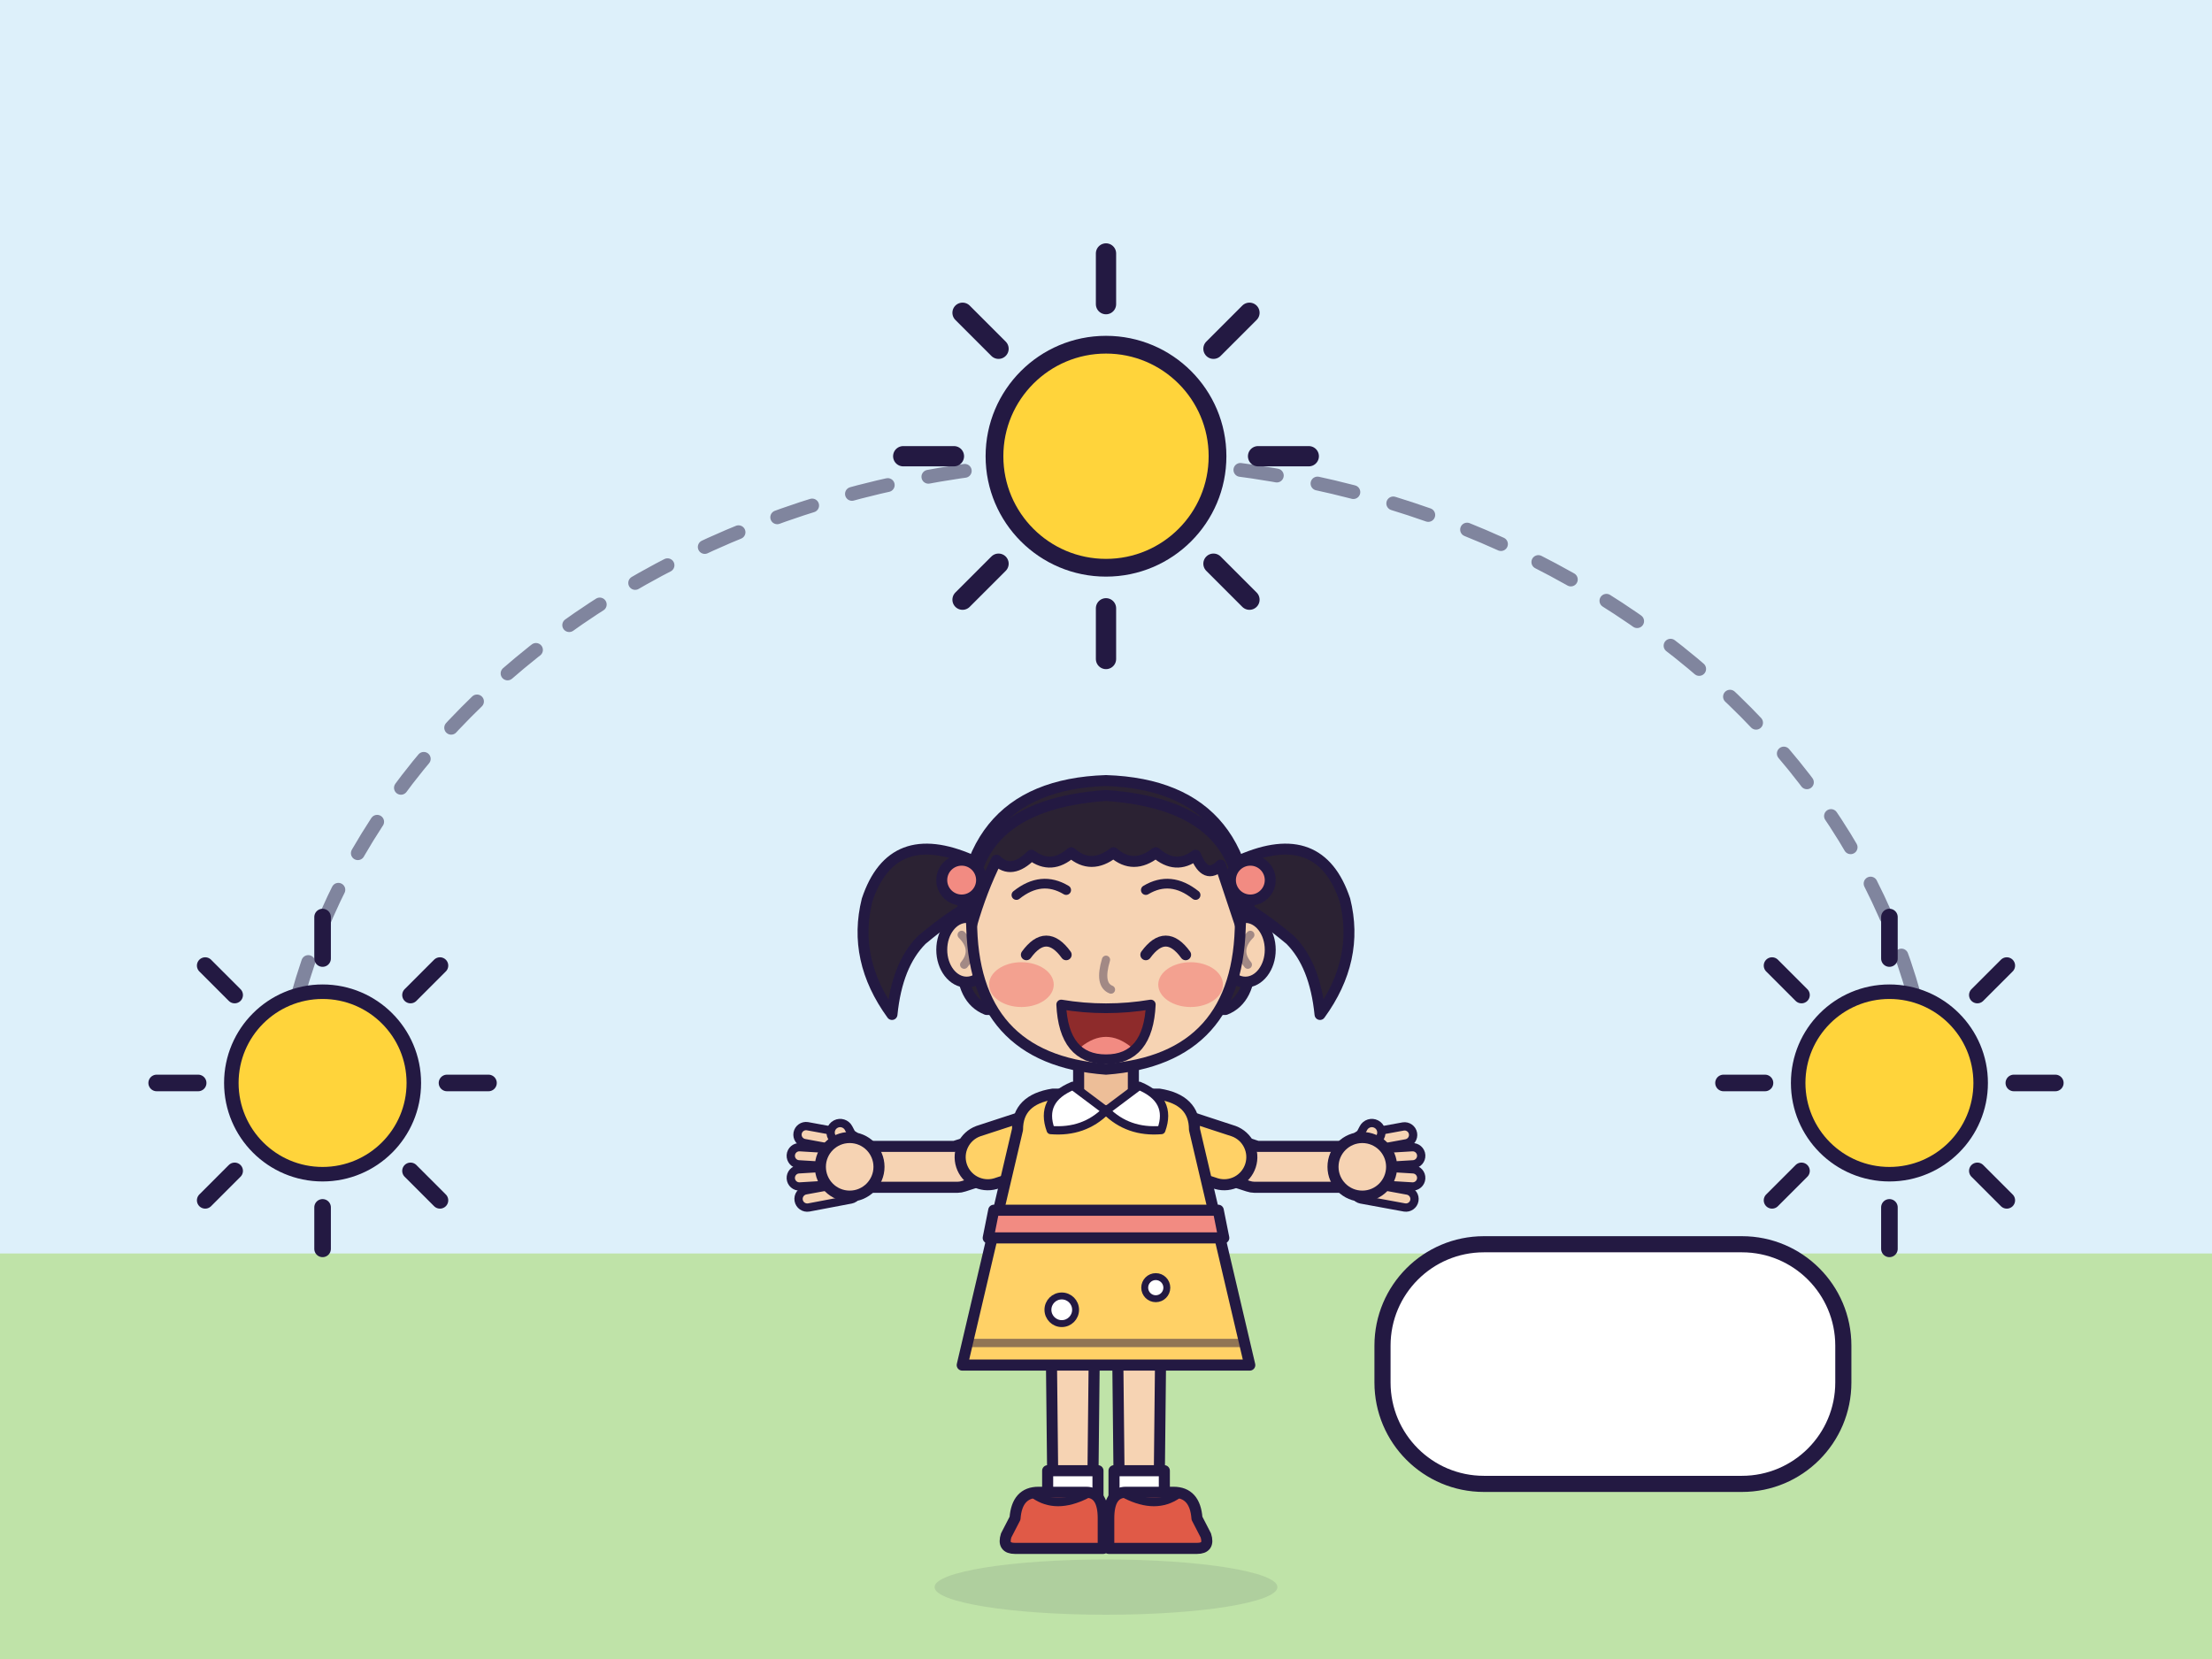
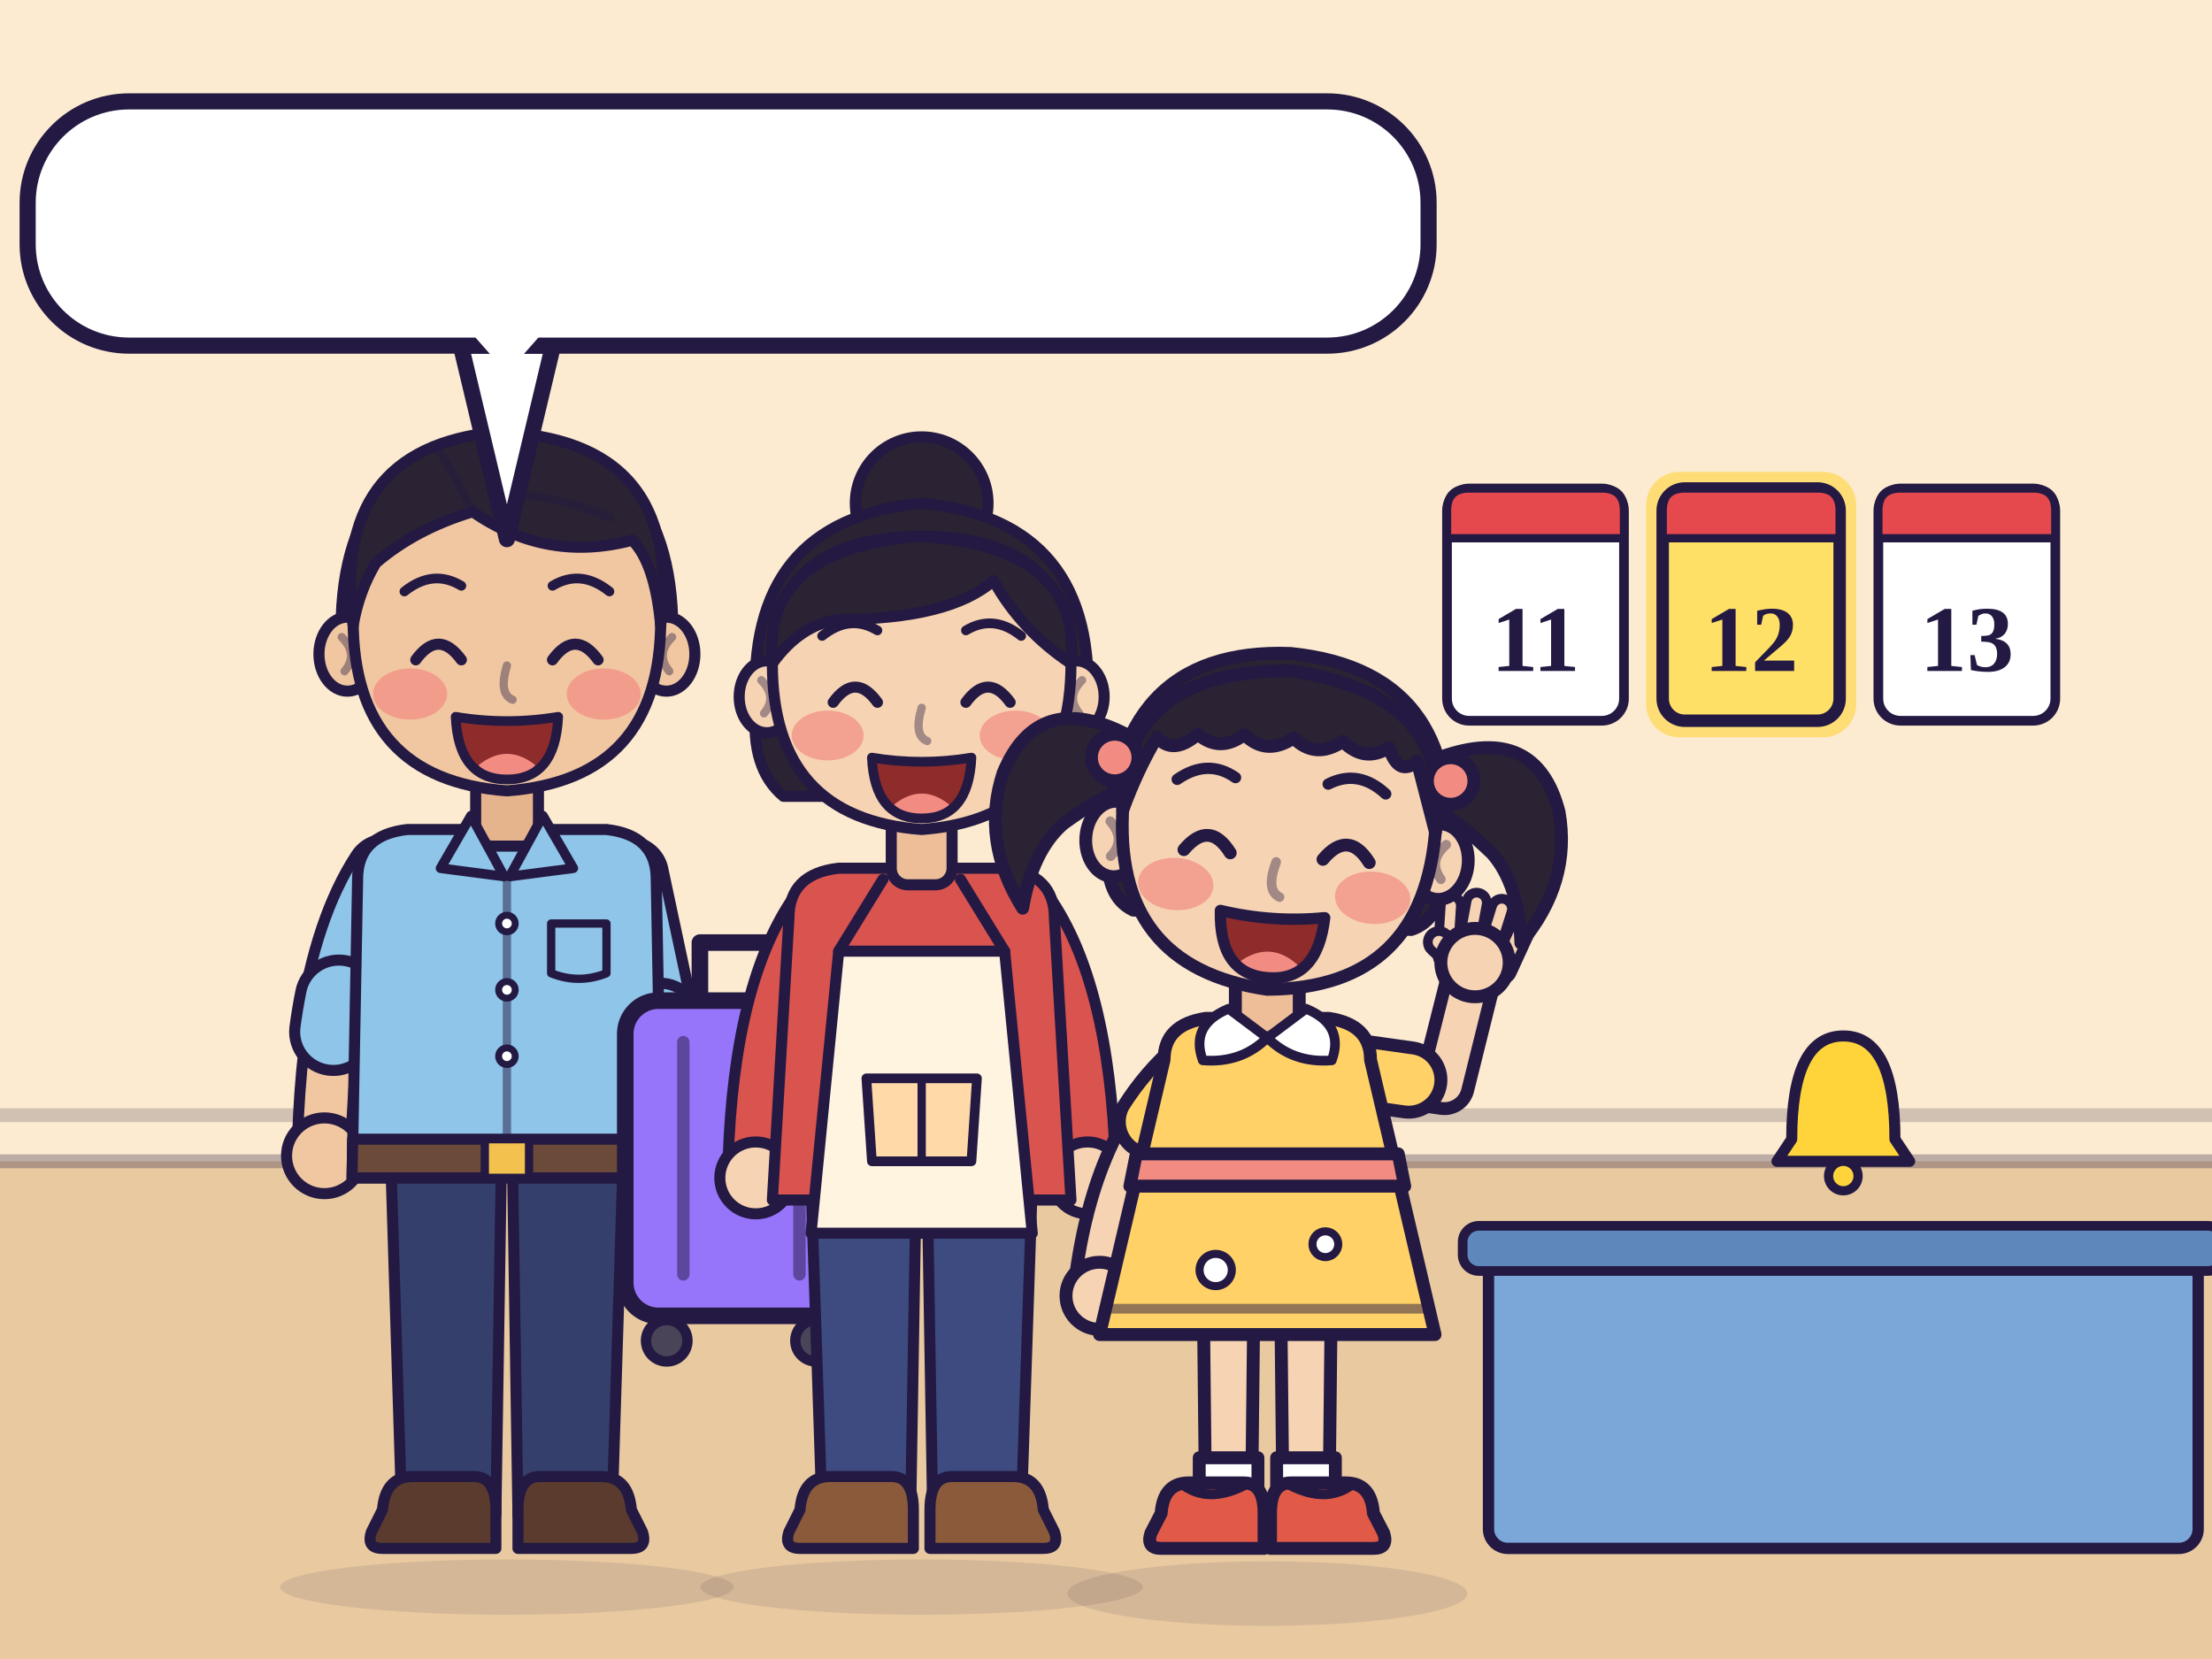
- <svg xmlns="http://www.w3.org/2000/svg" viewBox="0 0 480 360" role="img" aria-label="The sun rises, stands high at noon, then sets: one day (&quot;一天&quot;). Little Sister stands below.">
+ <svg xmlns="http://www.w3.org/2000/svg" viewBox="0 0 480 360" role="img" aria-label="The family arrives at a guesthouse with a suitcase; a three-day calendar hangs on the wall: &quot;我们在这儿住三天。&quot;">
  <g stroke="#231942" stroke-width="3.5" stroke-linejoin="round" stroke-linecap="round">
-     <rect x="0" y="0" width="480" height="360" fill="#DDF0FA" stroke="none" />
-     <rect x="0" y="272" width="480" height="88" fill="#BFE3A8" stroke="none" />
-     <g transform="translate(240 250)">
-       <g class="prop p-sky-arc">
-         <path d="M-180 0A180 150 0 0 1 180 0" fill="none" stroke-width="3" stroke-dasharray="8 9" opacity="0.5" />
-       </g>
-     </g>
-     <g transform="translate(70 262) scale(0.9 0.9)">
-       <g class="prop p-sun count-item ci-1">
-         <path d="M30 -30L40 -30M21.2 -8.8L28.3 -1.7M0 0L0 10M-21.2 -8.8L-28.3 -1.7M-30 -30L-40 -30M-21.2 -51.2L-28.3 -58.3M0 -60L0 -70M21.2 -51.2L28.3 -58.3" fill="none" stroke-width="4" />
-         <circle cx="0" cy="-30" r="22" fill="#FFD43B" />
-       </g>
-     </g>
-     <g transform="translate(240 132) scale(1.1 1.1)">
-       <g class="prop p-sun count-item ci-2">
-         <path d="M30 -30L40 -30M21.2 -8.8L28.3 -1.7M0 0L0 10M-21.2 -8.8L-28.3 -1.7M-30 -30L-40 -30M-21.2 -51.2L-28.3 -58.3M0 -60L0 -70M21.2 -51.2L28.3 -58.3" fill="none" stroke-width="4" />
-         <circle cx="0" cy="-30" r="22" fill="#FFD43B" />
-       </g>
-     </g>
-     <g transform="translate(410 262) scale(0.9 0.9)">
-       <g class="prop p-sun count-item ci-3">
-         <path d="M30 -30L40 -30M21.2 -8.8L28.3 -1.7M0 0L0 10M-21.2 -8.8L-28.3 -1.7M-30 -30L-40 -30M-21.2 -51.2L-28.3 -58.3M0 -60L0 -70M21.2 -51.2L28.3 -58.3" fill="none" stroke-width="4" />
-         <circle cx="0" cy="-30" r="22" fill="#FFD43B" />
-       </g>
-     </g>
-     <g transform="translate(240 336) scale(0.6 0.6)">
-       <g class="char c-1 ch-meimei">
+     <rect x="0" y="0" width="480" height="360" fill="#FCEBD0" stroke="none" />
+     <rect x="0" y="252" width="480" height="108" fill="#E8C9A0" stroke="none" />
+     <path d="M0 252L480 252" fill="none" stroke-width="3" opacity="0.3" />
+     <path d="M0 242L480 242" fill="none" stroke-width="3" opacity="0.2" />
+     <g transform="translate(380 160) scale(0.6 0.6)">
+       <g class="prop p-days3">
+         <rect x="-110" y="-90" width="64" height="84" rx="8" fill="#FFFFFF" stroke-width="3.5" />
+         <path d="M-110-72L-110-82Q-110-90-102-90L-54-90Q-46-90-46-82L-46-72Z" fill="#E5484D" stroke-width="3" />
+         <text x="-78" y="-24" font-family="Baloo 2, Nunito, sans-serif" font-weight="800" font-size="34" text-anchor="middle" fill="#231942" stroke="none">11</text>
+         <rect x="-38" y="-96" width="76" height="96" rx="12" fill="#FFD43B" stroke="none" opacity="0.6" />
+         <rect x="-32" y="-90" width="64" height="84" rx="8" fill="#FFE066" stroke-width="4.5" />
+         <path d="M-32-72L-32-82Q-32-90-24-90L24-90Q32-90 32-82L32-72Z" fill="#E5484D" stroke-width="3" />
+         <text x="0" y="-24" font-family="Baloo 2, Nunito, sans-serif" font-weight="800" font-size="34" text-anchor="middle" fill="#231942" stroke="none">12</text>
+         <rect x="46" y="-90" width="64" height="84" rx="8" fill="#FFFFFF" stroke-width="3.5" />
+         <path d="M46-72L46-82Q46-90 54-90L102-90Q110-90 110-82L110-72Z" fill="#E5484D" stroke-width="3" />
+         <text x="78" y="-24" font-family="Baloo 2, Nunito, sans-serif" font-weight="800" font-size="34" text-anchor="middle" fill="#231942" stroke="none">13</text>
+       </g>
+     </g>
+     <g transform="translate(400 336) scale(0.7 0.7)">
+       <g class="prop p-counter">
+         <rect x="-110" y="-92" width="220" height="92" rx="6" fill="#7AA6D8" />
+         <rect x="-118" y="-100" width="236" height="14" rx="5" fill="#5E88BB" stroke-width="3" />
+       </g>
+     </g>
+     <g transform="translate(400 252) scale(0.8 0.8)">
+       <g class="prop p-bell">
+         <path d="M-14-6Q-14-34 0-34Q14-34 14-6L18 0L-18 0Z" fill="#FFD43B" stroke-width="3" />
+         <circle cx="0" cy="4" r="4" fill="#FFD43B" stroke-width="2.5" />
+       </g>
+     </g>
+     <g transform="translate(110 336) scale(0.6 0.6)">
+       <g class="char c-1 ch-baba">
+         <g transform="translate(-150 -432)">
+           <ellipse class="shadow" cx="150" cy="446" rx="82" ry="10" fill="#231942" stroke="none" opacity="0.1" />
+           <g class="figure" stroke="#231942" stroke-width="4" stroke-linejoin="round" stroke-linecap="round">
+             <g class="legs">
+               <path d="M108 292L148 292L146 420L112 420Z" fill="#34406B" />
+               <path d="M192 292L152 292L154 420L188 420Z" fill="#34406B" />
+               <path d="M146 418Q146 406 138 406L116 406Q106 406 105 418L101 426Q99 432 105 432L146 432Z" fill="#5A3B2E" />
+               <path d="M154 418Q154 406 162 406L184 406Q194 406 195 418L199 426Q201 432 195 432L154 432Z" fill="#5A3B2E" />
+             </g>
+             <g transform="translate(150 292)">
+               <g class="upper">
+                 <g transform="translate(-150 -292)">
+                   <g transform="translate(194 188)">
+                     <g class="arm-left">
+                       <g transform="translate(-194 -188)">
+                         <path d="M184.6 190L204.9 285.8A9.7 9.7 0 0 0 223.8 281.8L203.4 186A9.7 9.7 0 0 0 184.6 190Z" fill="#F1C7A2" />
+                         <path d="M181.8 190.6L195.2 253.8A12.5 12.5 0 0 0 219.7 248.6L206.2 185.4A12.5 12.5 0 0 0 181.8 190.6Z" fill="#8EC5E8" />
+                         <path d="M191.7 244.5L194.1 256A14 14 0 0 0 221.5 250.2L219.1 238.7A14 14 0 0 0 191.7 244.5Z" fill="#8EC5E8" />
+                         <circle class="hand" cx="215.4" cy="288.7" r="13.7" fill="#F1C7A2" />
+                       </g>
+                     </g>
+                   </g>
+                   <g transform="translate(106 188)">
+                     <g class="arm-right">
+                       <g transform="translate(-106 -188)">
+                         <path d="M97.9 182.7Q76.4 215.7 74.3 283.7A9.7 9.7 0 0 0 93.7 284.3Q95.6 221.7 114.1 193.3A9.7 9.7 0 0 0 97.9 182.7Z" fill="#F1C7A2" />
+                         <path d="M95.5 181.2Q80.8 203.7 75.1 241.7A12.5 12.5 0 0 0 99.8 245.5Q104.8 212.8 116.5 194.8A12.5 12.5 0 0 0 95.5 181.2Z" fill="#8EC5E8" />
+                         <path d="M75.5 230.5Q74.2 236.9 73.3 243.8A14 14 0 0 0 101 247.7Q101.9 241.6 103 236A14 14 0 0 0 75.5 230.5Z" fill="#8EC5E8" />
+                         <circle class="hand" cx="84" cy="290" r="13.7" fill="#F1C7A2" />
+                       </g>
+                     </g>
+                   </g>
+                   <g class="body">
+                     <path d="M96 190Q96 174 114 172L186 172Q204 174 204 190L206 298L94 298Z" fill="#8EC5E8" />
+                     <path d="M94.2 284L205.8 284L206 298L94 298Z" fill="#6B4A3A" />
+                     <path d="M142 284L158 284L158 298L142 298Z" fill="#F2C14E" stroke-width="3" />
+                     <g class="neck">
+                       <rect x="138.7" y="150" width="22.7" height="28" rx="6" fill="#E6B48C" />
+                     </g>
+                     <g class="collar">
+                       <path d="M137 167L126 186L149 189Z" fill="#8EC5E8" stroke-width="3.5" />
+                       <path d="M163 167L174 186L151 189Z" fill="#8EC5E8" stroke-width="3.5" />
+                     </g>
+                     <path d="M150 189L150 284" fill="none" stroke-width="3" opacity="0.5" />
+                     <g class="buttons">
+                       <circle cx="150" cy="206" r="3" fill="#FFFFFF" stroke-width="2.5" />
+                       <circle cx="150" cy="230" r="3" fill="#FFFFFF" stroke-width="2.5" />
+                       <circle cx="150" cy="254" r="3" fill="#FFFFFF" stroke-width="2.5" />
+                     </g>
+                     <path d="M166 206L186 206L186 224Q176 228 166 224Z" fill="#8EC5E8" stroke-width="3" />
+                   </g>
+                   <g transform="translate(150 158)">
+                     <g class="head act">
+                       <g transform="translate(-150 -158)">
+                         <g transform="translate(150 102.4) scale(1.03)" stroke-width="3.9">
+                           <g class="hair-back">
+                             <path d="M-58 6Q-62-66 0-72Q62-66 58 6Z" fill="#2B2233" />
+                           </g>
+                           <g class="ears">
+                             <ellipse cx="-56" cy="6" rx="10" ry="13" fill="#F1C7A2" />
+                             <ellipse cx="56" cy="6" rx="10" ry="13" fill="#F1C7A2" />
+                             <path d="M-58 0Q-52 6-57 12" fill="none" stroke-width="2.9" opacity="0.4" />
+                             <path d="M58 0Q52 6 57 12" fill="none" stroke-width="2.9" opacity="0.4" />
+                           </g>
+                           <path class="face" d="M-54-6Q-54-52 0-52Q54-52 54-6Q54 50 0 54Q-54 50-54-6Z" fill="#F1C7A2" />
+                           <g class="hair">
+                             <path d="M-54-4Q-62-66-4-72Q62-70 54-4Q52-26 44-34Q14-26-12-44Q-32-38-46-26Q-52-16-54-4Z" fill="#2B2233" />
+                             <path d="M-12-44Q-18-56-24-66M6-50Q22-48 36-42" fill="none" stroke-width="2.9" opacity="0.5" />
+                           </g>
+                           <g class="cheeks">
+                             <ellipse cx="-34" cy="20" rx="13" ry="9" fill="#F28B82" stroke="none" opacity="0.7" />
+                             <ellipse cx="34" cy="20" rx="13" ry="9" fill="#F28B82" stroke="none" opacity="0.7" />
+                           </g>
+                           <g class="brows">
+                             <path d="M-36-16Q-26-24-16-18M16-18Q26-24 36-16" fill="none" stroke-width="3.4" />
+                           </g>
+                           <g transform="translate(0 4)">
+                             <g class="eyes">
+                               <g transform="translate(0 -4)">
+                                 <path d="M-32 8Q-24-3-16 8M16 8Q24-3 32 8" fill="none" stroke-width="3.9" />
+                               </g>
+                             </g>
+                           </g>
+                           <g class="nose">
+                             <path d="M0 10Q-3 20 2 22" fill="none" stroke-width="2.9" opacity="0.4" />
+                           </g>
+                           <g class="mouth">
+                             <path d="M-18 28Q0 31 18 28Q17 50 0 50Q-17 50-18 28Z" fill="#8E2B2B" stroke="none" />
+                             <path d="M-10 45Q0 37 10 45Q6 50 0 50Q-6 50-10 45Z" fill="#F28B82" stroke="none" />
+                             <path d="M-18 28Q0 31 18 28Q17 50 0 50Q-17 50-18 28Z" fill="none" stroke-width="3.4" />
+                           </g>
+                         </g>
+                       </g>
+                     </g>
+                   </g>
+                   <g transform="translate(234.8 362.9) scale(1.5 1.5)">
+                     <g class="prop p-suitcase">
+                       <path d="M-10-84L-10-100L10-100L10-84" fill="none" stroke-width="4" />
+                       <rect x="-28" y="-86" width="56" height="76" rx="8" fill="#9775FA" />
+                       <path d="M-14-76L-14-20M14-76L14-20" fill="none" stroke-width="3" opacity="0.5" />
+                       <circle cx="-18" cy="-4" r="5" fill="#4A4458" stroke-width="2.5" />
+                       <circle cx="18" cy="-4" r="5" fill="#4A4458" stroke-width="2.5" />
+                     </g>
+                   </g>
+                 </g>
+               </g>
+             </g>
+           </g>
+         </g>
+       </g>
+     </g>
+     <g transform="translate(200 336) scale(0.6 0.6)">
+       <g class="char c-2 ch-mama">
+         <g transform="translate(-150 -432)">
+           <ellipse class="shadow" cx="150" cy="446" rx="80" ry="10" fill="#231942" stroke="none" opacity="0.1" />
+           <g class="figure" stroke="#231942" stroke-width="4" stroke-linejoin="round" stroke-linecap="round">
+             <g class="legs">
+               <path d="M110 300L148 300L146 420L114 420Z" fill="#3D4B80" />
+               <path d="M190 300L152 300L154 420L186 420Z" fill="#3D4B80" />
+               <path d="M147 418Q147 406 139 406L117 406Q107 406 106 418L102 426Q100 432 106 432L147 432Z" fill="#8A5A3B" />
+               <path d="M153 418Q153 406 161 406L183 406Q193 406 194 418L198 426Q200 432 194 432L153 432Z" fill="#8A5A3B" />
+             </g>
+             <g transform="translate(150 300)">
+               <g class="upper">
+                 <g transform="translate(-150 -300)">
+                   <g transform="translate(188 202)">
+                     <g class="arm-left">
+                       <g transform="translate(-188 -202)">
+                         <path d="M179.8 207.7Q198.1 234.1 200 292.3A10 10 0 0 0 220 291.7Q217.9 227.5 196.2 196.3A10 10 0 0 0 179.8 207.7Z" fill="#D9534F" />
+                         <circle class="hand" cx="210" cy="298" r="13" fill="#F6D3B3" />
+                       </g>
+                     </g>
+                   </g>
+                   <g transform="translate(112 202)">
+                     <g class="arm-right">
+                       <g transform="translate(-112 -202)">
+                         <path d="M103.8 196.3Q82.1 227.5 80 291.7A10 10 0 0 0 100 292.3Q101.9 234.1 120.2 207.7A10 10 0 0 0 103.8 196.3Z" fill="#D9534F" />
+                         <circle class="hand" cx="90" cy="298" r="13" fill="#F6D3B3" />
+                       </g>
+                     </g>
+                   </g>
+                   <g class="body">
+                     <path d="M102 204Q102 188 120 186L180 186Q198 188 198 204L204 306L96 306Z" fill="#D9534F" />
+                     <path class="apron" d="M120 216L180 216L190 318L110 318Z" fill="#FFF4E0" />
+                     <path d="M120 216L136 190M180 216L164 190" fill="none" stroke-width="4" />
+                     <path d="M130 262L170 262L168 292L132 292Z" fill="#FFD9A8" stroke-width="3.5" />
+                     <path d="M150 262L150 292" fill="none" stroke-width="3" />
+                     <g class="neck">
+                       <rect x="139" y="164" width="22" height="28" rx="6" fill="#EDBE98" />
+                     </g>
+                   </g>
+                   <g transform="translate(150 172)">
+                     <g class="head">
+                       <g transform="translate(-150 -172)">
+                         <g transform="translate(150 118) scale(1)" stroke-width="4">
+                           <g class="hair-back">
+                             <circle cx="0" cy="-64" r="24" fill="#2B2233" />
+                             <path d="M-60 10Q-64-58 0-64Q64-58 60 10Q62 32 50 42L-50 42Q-62 32-60 10Z" fill="#2B2233" />
+                           </g>
+                           <g class="ears">
+                             <ellipse cx="-56" cy="6" rx="10" ry="13" fill="#F6D3B3" />
+                             <ellipse cx="56" cy="6" rx="10" ry="13" fill="#F6D3B3" />
+                             <path d="M-58 0Q-52 6-57 12" fill="none" stroke-width="3" opacity="0.4" />
+                             <path d="M58 0Q52 6 57 12" fill="none" stroke-width="3" opacity="0.4" />
+                           </g>
+                           <path class="face" d="M-54-6Q-54-52 0-52Q54-52 54-6Q54 50 0 54Q-54 50-54-6Z" fill="#F6D3B3" />
+                           <g class="hair">
+                             <path d="M-54-6Q-58-48 0-52Q58-48 54-6Q36-18 26-36Q10-22-30-22Q-44-20-54-6Z" fill="#2B2233" />
+                           </g>
+                           <g class="cheeks">
+                             <ellipse cx="-34" cy="20" rx="13" ry="9" fill="#F28B82" stroke="none" opacity="0.7" />
+                             <ellipse cx="34" cy="20" rx="13" ry="9" fill="#F28B82" stroke="none" opacity="0.7" />
+                           </g>
+                           <g class="brows">
+                             <path d="M-36-16Q-26-24-16-18M16-18Q26-24 36-16" fill="none" stroke-width="3.5" />
+                           </g>
+                           <g transform="translate(0 4)">
+                             <g class="eyes">
+                               <g transform="translate(0 -4)">
+                                 <path d="M-32 8Q-24-3-16 8M16 8Q24-3 32 8" fill="none" stroke-width="4" />
+                               </g>
+                             </g>
+                           </g>
+                           <g class="nose">
+                             <path d="M0 10Q-3 20 2 22" fill="none" stroke-width="3" opacity="0.4" />
+                           </g>
+                           <g class="mouth">
+                             <path d="M-18 28Q0 31 18 28Q17 50 0 50Q-17 50-18 28Z" fill="#8E2B2B" stroke="none" />
+                             <path d="M-10 45Q0 37 10 45Q6 50 0 50Q-6 50-10 45Z" fill="#F28B82" stroke="none" />
+                             <path d="M-18 28Q0 31 18 28Q17 50 0 50Q-17 50-18 28Z" fill="none" stroke-width="3.5" />
+                           </g>
+                         </g>
+                       </g>
+                     </g>
+                   </g>
+                 </g>
+               </g>
+             </g>
+           </g>
+         </g>
+       </g>
+     </g>
+     <g transform="translate(275 336) scale(0.7 0.7)">
+       <g class="char c-3 ch-meimei">
        <g transform="translate(-150 -432)">
          <ellipse class="shadow" cx="150" cy="446" rx="62" ry="10" fill="#231942" stroke="none" opacity="0.1" />
          <g class="figure" stroke="#231942" stroke-width="4" stroke-linejoin="round" stroke-linecap="round">
            <g class="legs">
              <path d="M129.9 329.7L146.1 329.7L145.1 422.6L130.9 422.6Z" fill="#F6D3B3" />
              <path d="M128.9 403.9L147.1 403.9L147.1 422.6L128.9 422.6Z" fill="#FFFFFF" />
              <path d="M153.9 329.7L170.1 329.7L169.1 422.6L154.9 422.6Z" fill="#F6D3B3" />
              <path d="M152.9 403.9L171.1 403.9L171.1 422.6L152.9 422.6Z" fill="#FFFFFF" />
              <path d="M149 421.1Q149 411.7 142.8 411.7L125.6 411.7Q117.8 411.7 117.1 421.1L113.9 427.3Q112.4 432 117.1 432L149 432Z" fill="#E05A47" />
              <path d="M124.1 412.5Q131.9 418 142.8 412.5" fill="none" stroke-width="3" />
              <path d="M151 421.1Q151 411.7 157.2 411.7L174.4 411.7Q182.2 411.7 182.9 421.1L186.1 427.3Q187.6 432 182.9 432L151 432Z" fill="#E05A47" />
              <path d="M175.9 412.5Q168.1 418 157.2 412.5" fill="none" stroke-width="3" />
            </g>
            <g transform="translate(150 333.7)">
              <g class="upper">
                <g transform="translate(-150 -333.7)">
                  <g transform="translate(172 283.7)">
                    <g class="arm-left">
                      <g transform="translate(-172 -283.7)">
-                         <path d="M169.7 290.7L201.4 301A7.4 7.4 0 0 0 203.7 301.4L235.7 301.4A7.4 7.4 0 0 0 235.7 286.6L204.8 286.6L174.3 276.7A7.4 7.4 0 0 0 169.7 290.7Z" fill="#F6D3B3" />
-                         <path d="M168.9 293.2L190 300.1A10 10 0 0 0 196.2 281.1L175.1 274.2A10 10 0 0 0 168.9 293.2Z" fill="#FFD166" />
-                         <path d="M243.3 288.3L258.6 285.5A3.1 3.1 0 0 0 257.5 279.4L242.2 282.2A3.1 3.1 0 0 0 243.3 288.3Z" fill="#F6D3B3" stroke-width="3" />
-                         <path d="M242.9 294.2L261.1 293.1A3.1 3.1 0 0 0 260.7 286.9L242.5 288A3.1 3.1 0 0 0 242.9 294.2Z" fill="#F6D3B3" stroke-width="3" />
-                         <path d="M242.5 300L260.7 301.1A3.1 3.1 0 0 0 261.1 294.9L242.9 293.8A3.1 3.1 0 0 0 242.5 300Z" fill="#F6D3B3" stroke-width="3" />
-                         <path d="M242.2 305.8L258 308.7A3.1 3.1 0 0 0 259.1 302.6L243.3 299.7A3.1 3.1 0 0 0 242.2 305.8Z" fill="#F6D3B3" stroke-width="3" />
-                         <path d="M242.6 295.6L249.2 283.2A3.4 3.4 0 0 0 243.1 280L236.6 292.4A3.4 3.4 0 0 0 242.6 295.6Z" fill="#F6D3B3" stroke-width="3" />
-                         <circle class="hand" cx="242.7" cy="294" r="10.6" fill="#F6D3B3" />
+                         <path d="M171 291L203.9 295.6A7.4 7.4 0 0 0 212.1 290.1L219.8 259.1A7.4 7.4 0 0 0 205.6 255.5L199.4 280.1L173 276.4A7.4 7.4 0 0 0 171 291Z" fill="#F6D3B3" />
+                         <path d="M170.6 293.6L192.6 296.7A10 10 0 0 0 195.4 276.9L173.4 273.8A10 10 0 0 0 170.6 293.6Z" fill="#FFD166" />
+                         <path d="M209 248.5L210 232.9A3.1 3.1 0 0 0 203.8 232.6L202.8 248.1A3.1 3.1 0 0 0 209 248.5Z" fill="#F6D3B3" stroke-width="3" />
+                         <path d="M214.7 250.3L218 232.4A3.1 3.1 0 0 0 211.8 231.3L208.5 249.2A3.1 3.1 0 0 0 214.7 250.3Z" fill="#F6D3B3" stroke-width="3" />
+                         <path d="M220.2 252.1L225.7 234.7A3.1 3.1 0 0 0 219.7 232.8L214.3 250.2A3.1 3.1 0 0 0 220.2 252.1Z" fill="#F6D3B3" stroke-width="3" />
+                         <path d="M225.7 253.8L232.4 239.2A3.1 3.1 0 0 0 226.7 236.6L220 251.3A3.1 3.1 0 0 0 225.7 253.8Z" fill="#F6D3B3" stroke-width="3" />
+                         <path d="M215.9 250.9L205.5 241.5A3.4 3.4 0 0 0 200.9 246.6L211.4 256A3.4 3.4 0 0 0 215.9 250.9Z" fill="#F6D3B3" stroke-width="3" />
+                         <circle class="hand" cx="214.4" cy="250.4" r="10.6" fill="#F6D3B3" />
                      </g>
                    </g>
                  </g>
                  <g transform="translate(128 283.7)">
                    <g class="arm-right">
                      <g transform="translate(-128 -283.7)">
-                         <path d="M125.7 276.7L95.2 286.6L64.3 286.6A7.4 7.4 0 0 0 64.3 301.4L96.3 301.4A7.4 7.4 0 0 0 98.6 301L130.3 290.7A7.4 7.4 0 0 0 125.7 276.7Z" fill="#F6D3B3" />
-                         <path d="M124.9 274.2L103.8 281.1A10 10 0 0 0 110 300.1L131.1 293.2A10 10 0 0 0 124.9 274.2Z" fill="#FFD166" />
-                         <path d="M56.7 299.7L41.4 302.5A3.1 3.1 0 0 0 42.5 308.7L57.8 305.8A3.1 3.1 0 0 0 56.7 299.7Z" fill="#F6D3B3" stroke-width="3" />
-                         <path d="M57.1 293.8L38.9 294.9A3.1 3.1 0 0 0 39.3 301.1L57.5 300A3.1 3.1 0 0 0 57.1 293.8Z" fill="#F6D3B3" stroke-width="3" />
-                         <path d="M57.5 288L39.3 286.9A3.1 3.1 0 0 0 38.9 293.1L57.1 294.2A3.1 3.1 0 0 0 57.5 288Z" fill="#F6D3B3" stroke-width="3" />
-                         <path d="M57.8 282.2L42 279.3A3.1 3.1 0 0 0 40.9 285.4L56.7 288.3A3.1 3.1 0 0 0 57.8 282.2Z" fill="#F6D3B3" stroke-width="3" />
-                         <path d="M63.4 292.4L56.9 280A3.4 3.4 0 0 0 50.8 283.2L57.4 295.6A3.4 3.4 0 0 0 63.4 292.4Z" fill="#F6D3B3" stroke-width="3" />
-                         <circle class="hand" cx="57.3" cy="294" r="10.6" fill="#F6D3B3" />
+                         <path d="M123.2 278.1Q97.1 300.4 90.7 346.7A7.4 7.4 0 0 0 105.3 348.7Q110.9 308 132.8 289.3A7.4 7.4 0 0 0 123.2 278.1Z" fill="#F6D3B3" />
+                         <path d="M121.5 276.1Q112.2 284.1 105.3 295A10 10 0 0 0 122.2 305.6Q127.5 297.3 134.5 291.3A10 10 0 0 0 121.5 276.1Z" fill="#FFD166" />
+                         <circle class="hand" cx="98" cy="353.7" r="10.4" fill="#F6D3B3" />
                      </g>
                    </g>
                  </g>
                  <g class="body">
                    <path d="M118 280.5Q118 269.7 130.8 267.7L169.2 267.7Q182 269.7 182 280.5L202 365.7L98 365.7Z" fill="#FFD166" />
                    <path d="M109.4 309.7L190.6 309.7L192.6 319.7L107.4 319.7Z" fill="#F28B82" />
                    <g class="neck">
                      <rect x="140.1" y="250.7" width="19.8" height="23" rx="6" fill="#EDBE98" />
                    </g>
                    <path d="M138 264.7Q126 269.7 130 280.7Q142 281.7 150 273.7Z" fill="#FFFFFF" stroke-width="3" />
                    <path d="M162 264.7Q174 269.7 170 280.7Q158 281.7 150 273.7Z" fill="#FFFFFF" stroke-width="3" />
                    <circle cx="134" cy="345.7" r="5" fill="#FFFFFF" stroke-width="2.5" />
                    <circle cx="168" cy="337.7" r="4" fill="#FFFFFF" stroke-width="2.5" />
                    <path d="M101.6 357.7L198.4 357.7" fill="none" stroke-width="3" opacity="0.5" />
                  </g>
-                   <g transform="translate(150 258.7)">
-                     <g class="head act">
+                   <g transform="translate(150 258.7) rotate(4)">
+                     <g class="head">
                      <g transform="translate(-150 -258.7)">
                        <g transform="translate(150 210.1) scale(0.9)" stroke-width="4.4">
                          <g class="hair-back">
                            <path d="M-54-30Q-86-44-96-14Q-102 10-86 32Q-84 12-74 2Q-62-8-54-12Z" fill="#2B2233" />
                            <path d="M54-30Q86-44 96-14Q102 10 86 32Q84 12 74 2Q62-8 54-12Z" fill="#2B2233" />
                            <path d="M-58 10Q-62-60 0-62Q62-60 58 10Q58 26 48 30L-48 30Q-58 26-58 10Z" fill="#2B2233" />
                          </g>
                          <g class="ears">
                            <ellipse cx="-56" cy="6" rx="10" ry="13" fill="#F6D3B3" />
                            <ellipse cx="56" cy="6" rx="10" ry="13" fill="#F6D3B3" />
                            <path d="M-58 0Q-52 6-57 12" fill="none" stroke-width="3.3" opacity="0.4" />
                            <path d="M58 0Q52 6 57 12" fill="none" stroke-width="3.3" opacity="0.4" />
                          </g>
                          <path class="face" d="M-54-6Q-54-52 0-52Q54-52 54-6Q54 50 0 54Q-54 50-54-6Z" fill="#F6D3B3" />
                          <g class="hair">
                            <path d="M-54-4Q-58-52 0-56Q58-52 54-4Q50-16 46-28Q40-22 36-32Q28-26 20-33Q11-26 3-33Q-6-26-14-33Q-22-26-30-32Q-38-24-44-30Q-50-18-54-4Z" fill="#2B2233" />
                            <circle cx="-58" cy="-22" r="8" fill="#F28B82" />
                            <circle cx="58" cy="-22" r="8" fill="#F28B82" />
                          </g>
                          <g class="cheeks">
                            <ellipse cx="-34" cy="20" rx="13" ry="9" fill="#F28B82" stroke="none" opacity="0.7" />
                            <ellipse cx="34" cy="20" rx="13" ry="9" fill="#F28B82" stroke="none" opacity="0.7" />
                          </g>
                          <g class="brows">
                            <path d="M-36-16Q-26-24-16-18M16-18Q26-24 36-16" fill="none" stroke-width="3.9" />
                          </g>
                          <g transform="translate(0 4)">
                            <g class="eyes">
                              <g transform="translate(0 -4)">
                                <path d="M-32 8Q-24-3-16 8M16 8Q24-3 32 8" fill="none" stroke-width="4.4" />
                              </g>
                            </g>
                          </g>
                          <g class="nose">
                            <path d="M0 10Q-3 20 2 22" fill="none" stroke-width="3.3" opacity="0.4" />
                          </g>
                          <g class="mouth">
                            <path d="M-18 28Q0 31 18 28Q17 50 0 50Q-17 50-18 28Z" fill="#8E2B2B" stroke="none" />
                            <path d="M-10 45Q0 37 10 45Q6 50 0 50Q-6 50-10 45Z" fill="#F28B82" stroke="none" />
                            <path d="M-18 28Q0 31 18 28Q17 50 0 50Q-17 50-18 28Z" fill="none" stroke-width="3.9" />
                          </g>
                        </g>
                      </g>
                    </g>
                  </g>
                </g>
              </g>
            </g>
          </g>
        </g>
      </g>
    </g>
-     <g transform="translate(350 322)">
-       <g class="bubble b-1 has-text">
-         <g transform="translate(-350 -322)">
-           <rect x="300" y="270" width="100" height="52" rx="22" fill="#FFFFFF" />
+     <g transform="translate(110 117)">
+       <g class="bubble b-1 has-text line-0">
+         <g transform="translate(-110 -117)">
+           <path d="M100 75L110 117L120 75Z" fill="#FFFFFF" />
+           <rect x="6" y="22" width="304" height="53" rx="22" fill="#FFFFFF" />
+           <path d="M101.2 71L110 81L118.8 71Z" fill="#FFFFFF" stroke="none" />
        </g>
      </g>
    </g>
  </g>
</svg>
